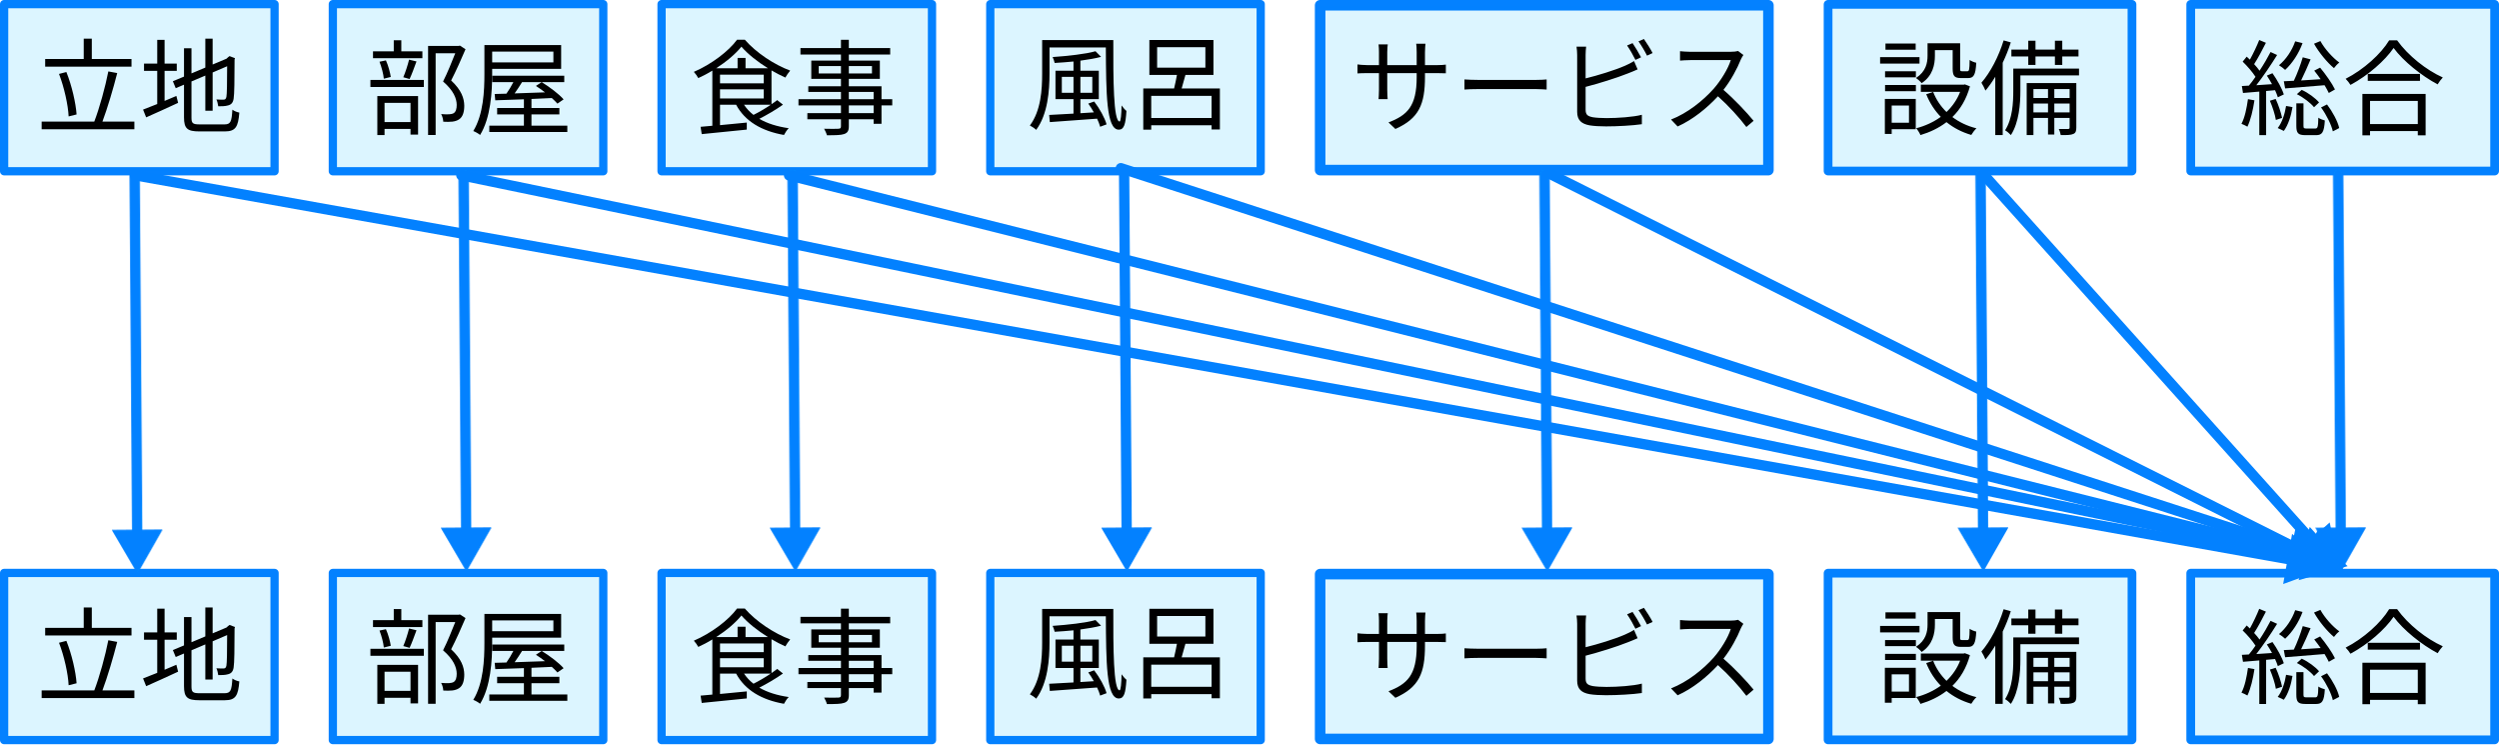
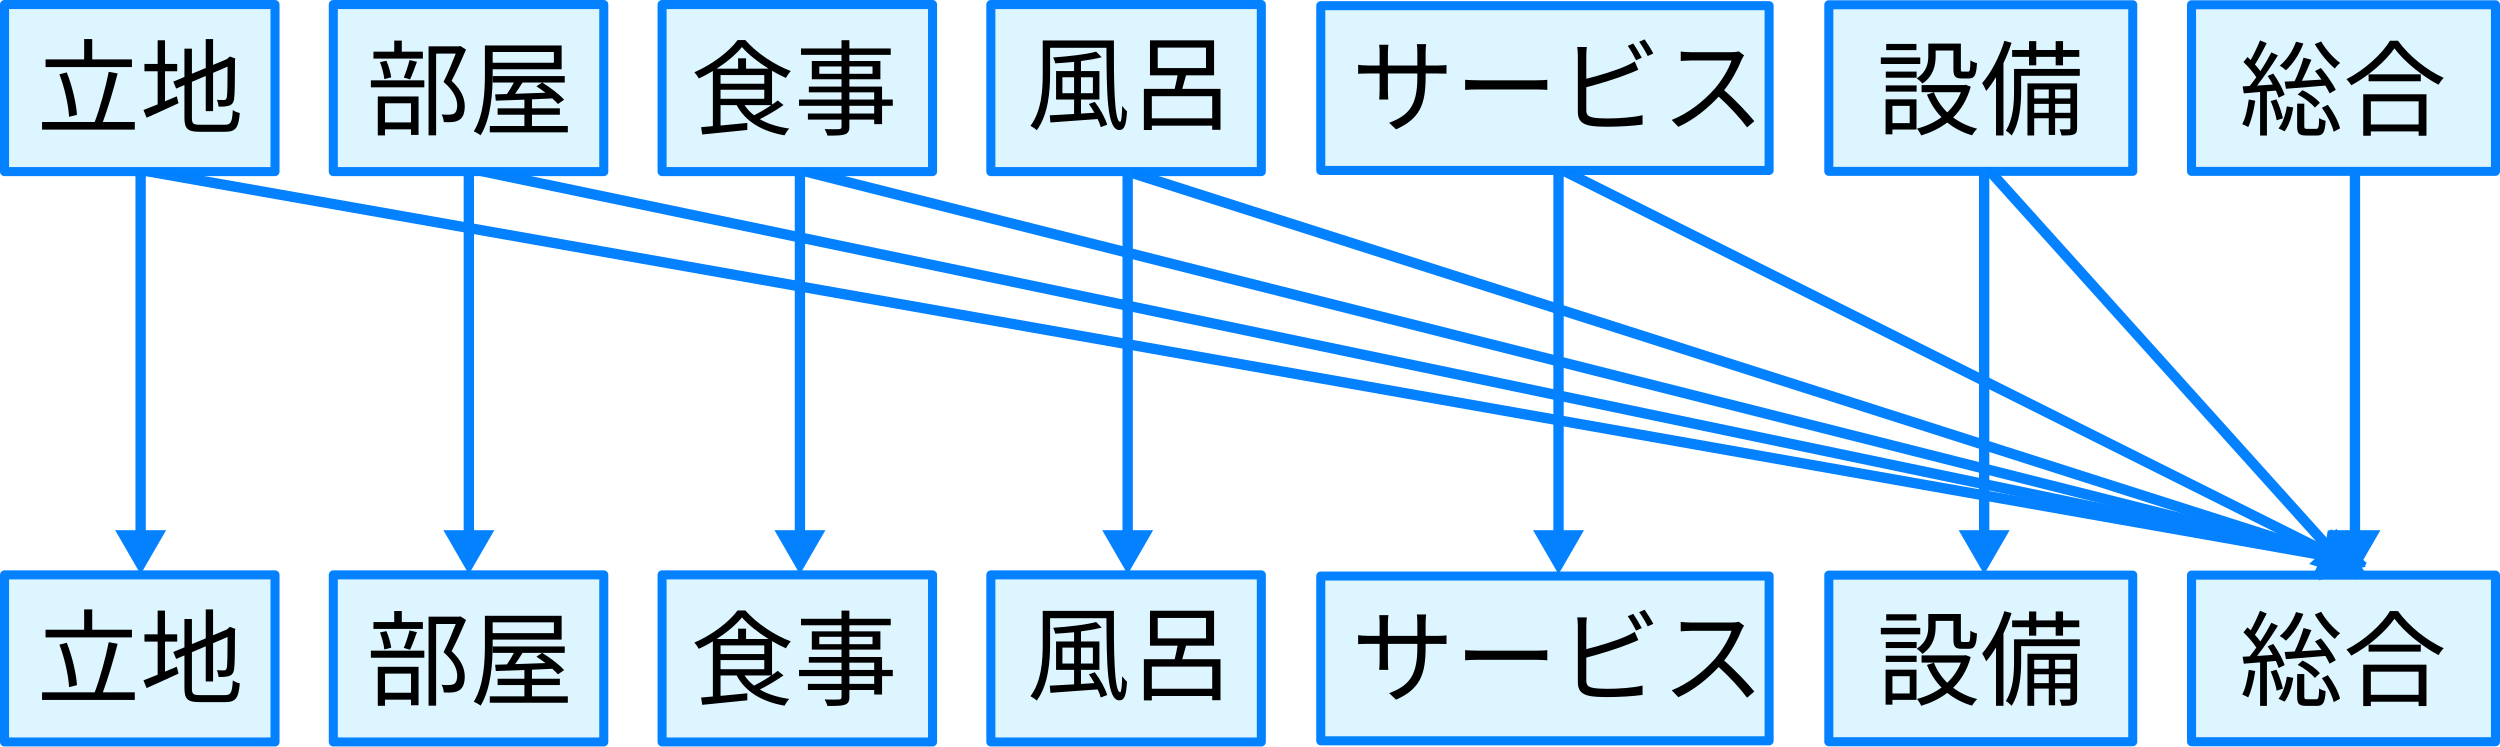
- <svg xmlns="http://www.w3.org/2000/svg" xmlns:xlink="http://www.w3.org/1999/xlink" width="272.884mm" height="81.233mm" viewBox="0 0 966.913 287.832" id="svg2" version="1.1">
+ <svg xmlns="http://www.w3.org/2000/svg" width="272.944mm" height="81.5mm" viewBox="0 0 967.125 288.78" id="svg2" version="1.1">
  <defs id="defs4">
    <marker style="overflow:visible" id="marker6364" refX="0" refY="0" orient="auto">
      <path transform="scale(0.4,0.4)" style="fill:#0381ff;fill-opacity:1;fill-rule:evenodd;stroke:#0381ff;stroke-width:1pt;stroke-opacity:1" d="m 5.77,0 -8.65,5 0,-10 8.65,5 z" id="path6366" />
-     </marker>
-     <pattern patternTransform="translate(-46.09832,1119.15)" id="pattern6011-3" xlink:href="#pattern5277-4" />
-     <pattern patternUnits="userSpaceOnUse" width="19.466" height="155.69" patternTransform="translate(-892.6459,767.491)" id="pattern5277-4">
-       <path id="path4641-1" d="M 8.762,2.028 9.773,144.46" style="fill:none;fill-rule:evenodd;stroke:#0381ff;stroke-width:4;stroke-linecap:round;stroke-linejoin:round;stroke-miterlimit:4;stroke-dasharray:none;stroke-opacity:1;marker-end:url(#TriangleOutM-3)" />
-     </pattern>
-     <marker orient="auto" refY="0" refX="0" id="TriangleOutM-3" style="overflow:visible">
-       <path id="path4792-6" d="m 5.77,0 -8.65,5 0,-10 8.65,5 z" style="fill:#0381ff;fill-opacity:1;fill-rule:evenodd;stroke:#0381ff;stroke-width:1pt;stroke-opacity:1" transform="scale(0.4,0.4)" />
-     </marker>
-     <pattern patternTransform="translate(-184.4892,1119.151)" id="pattern6011-0" xlink:href="#pattern5277-9" />
-     <pattern patternUnits="userSpaceOnUse" width="19.466" height="155.69" patternTransform="translate(-892.6459,767.491)" id="pattern5277-9">
-       <path id="path4641-5" d="M 8.762,2.028 9.773,144.46" style="fill:none;fill-rule:evenodd;stroke:#0381ff;stroke-width:4;stroke-linecap:round;stroke-linejoin:round;stroke-miterlimit:4;stroke-dasharray:none;stroke-opacity:1;marker-end:url(#TriangleOutM-4)" />
-     </pattern>
-     <marker orient="auto" refY="0" refX="0" id="TriangleOutM-4" style="overflow:visible">
-       <path id="path4792-61" d="m 5.77,0 -8.65,5 0,-10 8.65,5 z" style="fill:#0381ff;fill-opacity:1;fill-rule:evenodd;stroke:#0381ff;stroke-width:1pt;stroke-opacity:1" transform="scale(0.4,0.4)" />
-     </marker>
-     <pattern patternTransform="translate(-353.1847,1119.15)" id="pattern6011-8" xlink:href="#pattern5277-1" />
-     <pattern patternUnits="userSpaceOnUse" width="19.466" height="155.69" patternTransform="translate(-892.6459,767.491)" id="pattern5277-1">
-       <path id="path4641-2" d="M 8.762,2.028 9.773,144.46" style="fill:none;fill-rule:evenodd;stroke:#0381ff;stroke-width:4;stroke-linecap:round;stroke-linejoin:round;stroke-miterlimit:4;stroke-dasharray:none;stroke-opacity:1;marker-end:url(#TriangleOutM-9)" />
-     </pattern>
-     <marker orient="auto" refY="0" refX="0" id="TriangleOutM-9" style="overflow:visible">
-       <path id="path4792-19" d="m 5.77,0 -8.65,5 0,-10 8.65,5 z" style="fill:#0381ff;fill-opacity:1;fill-rule:evenodd;stroke:#0381ff;stroke-width:1pt;stroke-opacity:1" transform="scale(0.4,0.4)" />
-     </marker>
-     <pattern patternTransform="translate(-515.8193,1119.15)" id="pattern6011-9" xlink:href="#pattern5277-99" />
-     <pattern patternUnits="userSpaceOnUse" width="19.466" height="155.69" patternTransform="translate(-892.6459,767.491)" id="pattern5277-99">
-       <path id="path4641-52" d="M 8.762,2.028 9.773,144.46" style="fill:none;fill-rule:evenodd;stroke:#0381ff;stroke-width:4;stroke-linecap:round;stroke-linejoin:round;stroke-miterlimit:4;stroke-dasharray:none;stroke-opacity:1;marker-end:url(#TriangleOutM-7)" />
-     </pattern>
-     <marker orient="auto" refY="0" refX="0" id="TriangleOutM-7" style="overflow:visible">
-       <path id="path4792-0" d="m 5.77,0 -8.65,5 0,-10 8.65,5 z" style="fill:#0381ff;fill-opacity:1;fill-rule:evenodd;stroke:#0381ff;stroke-width:1pt;stroke-opacity:1" transform="scale(0.4,0.4)" />
-     </marker>
-     <pattern patternTransform="translate(-644.1086,1119.151)" id="pattern6011-08" xlink:href="#pattern5277-0" />
-     <pattern patternUnits="userSpaceOnUse" width="19.466" height="155.69" patternTransform="translate(-892.6459,767.491)" id="pattern5277-0">
-       <path id="path4641-3" d="M 8.762,2.028 9.773,144.46" style="fill:none;fill-rule:evenodd;stroke:#0381ff;stroke-width:4;stroke-linecap:round;stroke-linejoin:round;stroke-miterlimit:4;stroke-dasharray:none;stroke-opacity:1;marker-end:url(#TriangleOutM-5)" />
-     </pattern>
-     <marker orient="auto" refY="0" refX="0" id="TriangleOutM-5" style="overflow:visible">
-       <path id="path4792-8" d="m 5.77,0 -8.65,5 0,-10 8.65,5 z" style="fill:#0381ff;fill-opacity:1;fill-rule:evenodd;stroke:#0381ff;stroke-width:1pt;stroke-opacity:1" transform="scale(0.4,0.4)" />
-     </marker>
-     <pattern patternTransform="translate(-771.3878,1119.151)" id="pattern6011-6" xlink:href="#pattern5277-48" />
-     <pattern patternUnits="userSpaceOnUse" width="19.466" height="155.69" patternTransform="translate(-892.6459,767.491)" id="pattern5277-48">
-       <path id="path4641-9" d="M 8.762,2.028 9.773,144.46" style="fill:none;fill-rule:evenodd;stroke:#0381ff;stroke-width:4;stroke-linecap:round;stroke-linejoin:round;stroke-miterlimit:4;stroke-dasharray:none;stroke-opacity:1;marker-end:url(#TriangleOutM-77)" />
-     </pattern>
-     <marker orient="auto" refY="0" refX="0" id="TriangleOutM-77" style="overflow:visible">
-       <path id="path4792-63" d="m 5.77,0 -8.65,5 0,-10 8.65,5 z" style="fill:#0381ff;fill-opacity:1;fill-rule:evenodd;stroke:#0381ff;stroke-width:1pt;stroke-opacity:1" transform="scale(0.4,0.4)" />
    </marker>
    <marker style="overflow:visible" id="marker6364-7" refX="0" refY="0" orient="auto">
      <path transform="scale(0.4,0.4)" style="fill:#0381ff;fill-opacity:1;fill-rule:evenodd;stroke:#0381ff;stroke-width:1pt;stroke-opacity:1" d="m 5.77,0 -8.65,5 0,-10 8.65,5 z" id="path6366-2" />
    </marker>
    <marker style="overflow:visible" id="marker6364-2" refX="0" refY="0" orient="auto">
      <path transform="scale(0.4,0.4)" style="fill:#0381ff;fill-opacity:1;fill-rule:evenodd;stroke:#0381ff;stroke-width:1pt;stroke-opacity:1" d="m 5.77,0 -8.65,5 0,-10 8.65,5 z" id="path6366-6" />
    </marker>
    <marker style="overflow:visible" id="marker6364-3" refX="0" refY="0" orient="auto">
      <path transform="scale(0.4,0.4)" style="fill:#0381ff;fill-opacity:1;fill-rule:evenodd;stroke:#0381ff;stroke-width:1pt;stroke-opacity:1" d="m 5.77,0 -8.65,5 0,-10 8.65,5 z" id="path6366-8" />
    </marker>
    <marker style="overflow:visible" id="marker6364-6" refX="0" refY="0" orient="auto">
      <path transform="scale(0.4,0.4)" style="fill:#0381ff;fill-opacity:1;fill-rule:evenodd;stroke:#0381ff;stroke-width:1pt;stroke-opacity:1" d="m 5.77,0 -8.65,5 0,-10 8.65,5 z" id="path6366-67" />
    </marker>
    <marker style="overflow:visible" id="marker6364-4" refX="0" refY="0" orient="auto">
      <path transform="scale(0.4,0.4)" style="fill:#0381ff;fill-opacity:1;fill-rule:evenodd;stroke:#0381ff;stroke-width:1pt;stroke-opacity:1" d="m 5.77,0 -8.65,5 0,-10 8.65,5 z" id="path6366-1" />
    </marker>
-     <pattern patternTransform="translate(-898.6671,1119.979)" id="pattern6011-6-5" xlink:href="#pattern5277-48-7" />
-     <pattern patternUnits="userSpaceOnUse" width="19.466" height="155.69" patternTransform="translate(-892.6459,767.491)" id="pattern5277-48-7">
-       <path id="path4641-9-7" d="M 8.762,2.028 9.773,144.46" style="fill:none;fill-rule:evenodd;stroke:#0381ff;stroke-width:4;stroke-linecap:round;stroke-linejoin:round;stroke-miterlimit:4;stroke-dasharray:none;stroke-opacity:1;marker-end:url(#TriangleOutM-77-7)" />
-     </pattern>
-     <marker orient="auto" refY="0" refX="0" id="TriangleOutM-77-7" style="overflow:visible">
-       <path id="path4792-63-4" d="m 5.77,0 -8.65,5 0,-10 8.65,5 z" style="fill:#0381ff;fill-opacity:1;fill-rule:evenodd;stroke:#0381ff;stroke-width:1pt;stroke-opacity:1" transform="scale(0.4,0.4)" />
+     <marker style="overflow:visible" id="marker6364-3-8" refX="0" refY="0" orient="auto">
+       <path transform="scale(0.4,0.4)" style="fill:#0381ff;fill-opacity:1;fill-rule:evenodd;stroke:#0381ff;stroke-width:1pt;stroke-opacity:1" d="m 5.77,0 -8.65,5 0,-10 8.65,5 z" id="path6366-8-0" />
+     </marker>
+     <marker style="overflow:visible" id="marker6364-3-8-2" refX="0" refY="0" orient="auto">
+       <path transform="scale(0.4,0.4)" style="fill:#0381ff;fill-opacity:1;fill-rule:evenodd;stroke:#0381ff;stroke-width:1pt;stroke-opacity:1" d="m 5.77,0 -8.65,5 0,-10 8.65,5 z" id="path6366-8-0-2" />
+     </marker>
+     <marker style="overflow:visible" id="marker6364-3-8-33" refX="0" refY="0" orient="auto">
+       <path transform="scale(0.4,0.4)" style="fill:#0381ff;fill-opacity:1;fill-rule:evenodd;stroke:#0381ff;stroke-width:1pt;stroke-opacity:1" d="m 5.77,0 -8.65,5 0,-10 8.65,5 z" id="path6366-8-0-5" />
+     </marker>
+     <marker style="overflow:visible" id="marker6364-3-8-60" refX="0" refY="0" orient="auto">
+       <path transform="scale(0.4,0.4)" style="fill:#0381ff;fill-opacity:1;fill-rule:evenodd;stroke:#0381ff;stroke-width:1pt;stroke-opacity:1" d="m 5.77,0 -8.65,5 0,-10 8.65,5 z" id="path6366-8-0-3" />
+     </marker>
+     <marker style="overflow:visible" id="marker6364-3-8-5" refX="0" refY="0" orient="auto">
+       <path transform="scale(0.4,0.4)" style="fill:#0381ff;fill-opacity:1;fill-rule:evenodd;stroke:#0381ff;stroke-width:1pt;stroke-opacity:1" d="m 5.77,0 -8.65,5 0,-10 8.65,5 z" id="path6366-8-0-35" />
+     </marker>
+     <marker style="overflow:visible" id="marker6364-3-8-64" refX="0" refY="0" orient="auto">
+       <path transform="scale(0.4,0.4)" style="fill:#0381ff;fill-opacity:1;fill-rule:evenodd;stroke:#0381ff;stroke-width:1pt;stroke-opacity:1" d="m 5.77,0 -8.65,5 0,-10 8.65,5 z" id="path6366-8-0-58" />
+     </marker>
+     <marker style="overflow:visible" id="marker6364-3-8-0" refX="0" refY="0" orient="auto">
+       <path transform="scale(0.4,0.4)" style="fill:#0381ff;fill-opacity:1;fill-rule:evenodd;stroke:#0381ff;stroke-width:1pt;stroke-opacity:1" d="m 5.77,0 -8.65,5 0,-10 8.65,5 z" id="path6366-8-0-7" />
    </marker>
  </defs>
-   <g id="layer1" transform="translate(940,-702.3622)">
-     <g id="g4493" transform="translate(-963.5587,8.513735)">
-       <g transform="translate(0,67.83182)" id="g4357">
-         <rect style="opacity:1;fill:#dbf4ff;fill-opacity:0.984;stroke:#007fff;stroke-width:3.194;stroke-linejoin:round;stroke-miterlimit:4;stroke-dasharray:none;stroke-dashoffset:0;stroke-opacity:0.984" id="rect3450" width="104.637" height="64.637" x="25.156" y="627.614" />
-         <text xml:space="preserve" style="font-style:normal;font-weight:normal;font-size:40px;line-height:125%;font-family:sans-serif;letter-spacing:0px;word-spacing:0px;fill:#000000;fill-opacity:1;stroke:none;stroke-width:1px;stroke-linecap:butt;stroke-linejoin:miter;stroke-opacity:1" x="37.598" y="674.564" id="text3338">
-           <tspan id="tspan3340" x="37.598" y="674.564">立地</tspan>
-         </text>
-       </g>
-       <g transform="translate(-10.44164,67.83182)" id="g4372">
-         <rect style="opacity:1;fill:#dbf4ff;fill-opacity:0.984;stroke:#007fff;stroke-width:3.194;stroke-linejoin:round;stroke-miterlimit:4;stroke-dasharray:none;stroke-dashoffset:0;stroke-opacity:0.984" id="rect3450-4-5-0" width="104.637" height="64.637" x="417.156" y="627.614" />
-         <text xml:space="preserve" style="font-style:normal;font-weight:normal;font-size:40px;line-height:125%;font-family:sans-serif;letter-spacing:0px;word-spacing:0px;fill:#000000;fill-opacity:1;stroke:none;stroke-width:1px;stroke-linecap:butt;stroke-linejoin:miter;stroke-opacity:1" x="431.074" y="672.963" id="text3338-7">
-           <tspan id="tspan3340-8" x="431.074" y="672.963">風呂</tspan>
-         </text>
-       </g>
-       <g transform="translate(2.90696,67.83185)" id="g4377">
-         <rect style="opacity:1;fill:#dbf4ff;fill-opacity:0.984;stroke:#007fff;stroke-width:4.084;stroke-linejoin:round;stroke-miterlimit:4;stroke-dasharray:none;stroke-dashoffset:0;stroke-opacity:0.984" id="rect3450-4-5-0-2" width="173.448" height="63.747" x="531.438" y="628.059" />
-         <text xml:space="preserve" style="font-style:normal;font-weight:normal;font-size:40px;line-height:125%;font-family:sans-serif;letter-spacing:0px;word-spacing:0px;fill:#000000;fill-opacity:1;stroke:none;stroke-width:1px;stroke-linecap:butt;stroke-linejoin:miter;stroke-opacity:1" x="543.203" y="674.057" id="text3338-7-2">
-           <tspan id="tspan3340-8-0" x="543.203" y="674.057">サービス</tspan>
-         </text>
-       </g>
-       <g transform="translate(-2.813892,67.83182)" id="g4392">
-         <rect style="opacity:1;fill:#dbf4ff;fill-opacity:0.984;stroke:#007fff;stroke-width:3.194;stroke-linejoin:round;stroke-miterlimit:4;stroke-dasharray:none;stroke-dashoffset:0;stroke-opacity:0.984" id="rect3450-4" width="104.637" height="64.637" x="155.156" y="627.614" />
-         <text xml:space="preserve" style="font-style:normal;font-weight:normal;font-size:40px;line-height:125%;font-family:sans-serif;letter-spacing:0px;word-spacing:0px;fill:#000000;fill-opacity:1;stroke:none;stroke-width:1px;stroke-linecap:butt;stroke-linejoin:miter;stroke-opacity:1" x="168.008" y="675.014" id="text3338-7-2-7">
-           <tspan id="tspan3340-8-0-5" x="168.008" y="675.014">部屋</tspan>
-         </text>
-       </g>
-       <g transform="translate(3.7074089e-5,67.83184)" id="g4387">
-         <rect style="opacity:1;fill:#dbf4ff;fill-opacity:0.984;stroke:#007fff;stroke-width:3.381;stroke-linejoin:round;stroke-miterlimit:4;stroke-dasharray:none;stroke-dashoffset:0;stroke-opacity:0.984" id="rect3450-4-5-0-2-6-1" width="117.582" height="64.45" x="871.199" y="627.707" />
-         <text xml:space="preserve" style="font-style:normal;font-weight:normal;font-size:40px;line-height:125%;font-family:sans-serif;letter-spacing:0px;word-spacing:0px;fill:#000000;fill-opacity:1;stroke:none;stroke-width:1px;stroke-linecap:butt;stroke-linejoin:miter;stroke-opacity:1" x="889.773" y="675.131" id="text3338-7-2-7-2">
-           <tspan id="tspan3340-8-0-5-3" x="889.773" y="675.131">総合</tspan>
-         </text>
-       </g>
-       <g transform="translate(2.372235,67.83182)" id="g4367">
-         <rect style="opacity:1;fill:#dbf4ff;fill-opacity:0.984;stroke:#007fff;stroke-width:3.194;stroke-linejoin:round;stroke-miterlimit:4;stroke-dasharray:none;stroke-dashoffset:0;stroke-opacity:0.984" id="rect3450-4-5" width="104.637" height="64.637" x="277.156" y="627.614" />
-         <text xml:space="preserve" style="font-style:normal;font-weight:normal;font-size:40px;line-height:125%;font-family:sans-serif;letter-spacing:0px;word-spacing:0px;fill:#000000;fill-opacity:1;stroke:none;stroke-width:1px;stroke-linecap:butt;stroke-linejoin:miter;stroke-opacity:1" x="288.209" y="675.014" id="text3338-7-2-7-2-3">
-           <tspan id="tspan3340-8-0-5-3-2" x="288.209" y="675.014">食事</tspan>
-         </text>
-       </g>
-       <g transform="translate(-4.455163,67.83184)" id="g4382">
-         <rect style="opacity:1;fill:#dbf4ff;fill-opacity:0.984;stroke:#007fff;stroke-width:3.381;stroke-linejoin:round;stroke-miterlimit:4;stroke-dasharray:none;stroke-dashoffset:0;stroke-opacity:0.984" id="rect3450-4-5-0-2-6" width="117.582" height="64.45" x="735.336" y="627.707" />
-         <text xml:space="preserve" style="font-style:normal;font-weight:normal;font-size:40px;line-height:125%;font-family:sans-serif;letter-spacing:0px;word-spacing:0px;fill:#000000;fill-opacity:1;stroke:none;stroke-width:1px;stroke-linecap:butt;stroke-linejoin:miter;stroke-opacity:1" x="753.945" y="675.053" id="text3338-4">
-           <tspan id="tspan3340-5" x="753.945" y="675.053">設備</tspan>
-         </text>
-       </g>
-     </g>
-     <g transform="translate(-963.5587,228.5137)" id="g4493-4">
-       <g transform="translate(0,67.83182)" id="g4357-7">
-         <rect style="opacity:1;fill:#dbf4ff;fill-opacity:0.984;stroke:#007fff;stroke-width:3.194;stroke-linejoin:round;stroke-miterlimit:4;stroke-dasharray:none;stroke-dashoffset:0;stroke-opacity:0.984" id="rect3450-1" width="104.637" height="64.637" x="25.156" y="627.614" />
-         <text xml:space="preserve" style="font-style:normal;font-weight:normal;font-size:40px;line-height:125%;font-family:sans-serif;letter-spacing:0px;word-spacing:0px;fill:#000000;fill-opacity:1;stroke:none;stroke-width:1px;stroke-linecap:butt;stroke-linejoin:miter;stroke-opacity:1" x="37.598" y="674.564" id="text3338-6">
+   <g id="layer1" transform="translate(2874.403,-701.5669)">
+     <path style="fill:none;fill-rule:evenodd;stroke:#0381ff;stroke-width:4;stroke-linecap:butt;stroke-linejoin:round;stroke-miterlimit:4;stroke-dasharray:none;stroke-opacity:1;marker-end:url(#marker6364-3-8)" d="m -2820,767.362 0,145" id="path6356-5-5" />
+     <g transform="translate(-2897.809,228.5137)" id="g4493-4" style="stroke-width:3.5;stroke-miterlimit:4;stroke-dasharray:none">
+       <g transform="translate(0,67.83182)" id="g4357-7" style="stroke-width:3.5;stroke-miterlimit:4;stroke-dasharray:none">
+         <rect style="opacity:1;fill:#dbf4ff;fill-opacity:0.984;stroke:#007fff;stroke-width:3.5;stroke-linejoin:round;stroke-miterlimit:4;stroke-dasharray:none;stroke-dashoffset:0;stroke-opacity:0.984" id="rect3450-1" width="104.637" height="64.637" x="25.156" y="627.614" />
+         <text xml:space="preserve" style="font-style:normal;font-weight:normal;font-size:40px;line-height:125%;font-family:sans-serif;letter-spacing:0px;word-spacing:0px;fill:#000000;fill-opacity:1;stroke:none;stroke-width:3.5;stroke-linecap:butt;stroke-linejoin:miter;stroke-miterlimit:4;stroke-dasharray:none;stroke-opacity:1" x="37.598" y="674.564" id="text3338-6">
          <tspan id="tspan3340-9" x="37.598" y="674.564">立地</tspan>
        </text>
      </g>
-       <g transform="translate(-10.44164,67.83182)" id="g4372-4">
-         <rect style="opacity:1;fill:#dbf4ff;fill-opacity:0.984;stroke:#007fff;stroke-width:3.194;stroke-linejoin:round;stroke-miterlimit:4;stroke-dasharray:none;stroke-dashoffset:0;stroke-opacity:0.984" id="rect3450-4-5-0-7" width="104.637" height="64.637" x="417.156" y="627.614" />
-         <text xml:space="preserve" style="font-style:normal;font-weight:normal;font-size:40px;line-height:125%;font-family:sans-serif;letter-spacing:0px;word-spacing:0px;fill:#000000;fill-opacity:1;stroke:none;stroke-width:1px;stroke-linecap:butt;stroke-linejoin:miter;stroke-opacity:1" x="431.074" y="672.963" id="text3338-7-21">
+       <g transform="translate(-10.44164,67.83182)" id="g4372-4" style="stroke-width:3.5;stroke-miterlimit:4;stroke-dasharray:none">
+         <rect style="opacity:1;fill:#dbf4ff;fill-opacity:0.984;stroke:#007fff;stroke-width:3.5;stroke-linejoin:round;stroke-miterlimit:4;stroke-dasharray:none;stroke-dashoffset:0;stroke-opacity:0.984" id="rect3450-4-5-0-7" width="104.637" height="64.637" x="417.156" y="627.614" />
+         <text xml:space="preserve" style="font-style:normal;font-weight:normal;font-size:40px;line-height:125%;font-family:sans-serif;letter-spacing:0px;word-spacing:0px;fill:#000000;fill-opacity:1;stroke:none;stroke-width:3.5;stroke-linecap:butt;stroke-linejoin:miter;stroke-miterlimit:4;stroke-dasharray:none;stroke-opacity:1" x="431.074" y="672.963" id="text3338-7-21">
          <tspan id="tspan3340-8-3" x="431.074" y="672.963">風呂</tspan>
        </text>
      </g>
-       <g transform="translate(2.90696,67.83185)" id="g4377-1">
-         <rect style="opacity:1;fill:#dbf4ff;fill-opacity:0.984;stroke:#007fff;stroke-width:4.084;stroke-linejoin:round;stroke-miterlimit:4;stroke-dasharray:none;stroke-dashoffset:0;stroke-opacity:0.984" id="rect3450-4-5-0-2-9" width="173.448" height="63.747" x="531.438" y="628.059" />
-         <text xml:space="preserve" style="font-style:normal;font-weight:normal;font-size:40px;line-height:125%;font-family:sans-serif;letter-spacing:0px;word-spacing:0px;fill:#000000;fill-opacity:1;stroke:none;stroke-width:1px;stroke-linecap:butt;stroke-linejoin:miter;stroke-opacity:1" x="543.203" y="674.057" id="text3338-7-2-6">
+       <g transform="translate(2.90696,67.83185)" id="g4377-1" style="stroke-width:3.5;stroke-miterlimit:4;stroke-dasharray:none">
+         <rect style="opacity:1;fill:#dbf4ff;fill-opacity:0.984;stroke:#007fff;stroke-width:3.5;stroke-linejoin:round;stroke-miterlimit:4;stroke-dasharray:none;stroke-dashoffset:0;stroke-opacity:0.984" id="rect3450-4-5-0-2-9" width="173.448" height="63.747" x="531.438" y="628.059" />
+         <text xml:space="preserve" style="font-style:normal;font-weight:normal;font-size:40px;line-height:125%;font-family:sans-serif;letter-spacing:0px;word-spacing:0px;fill:#000000;fill-opacity:1;stroke:none;stroke-width:3.5;stroke-linecap:butt;stroke-linejoin:miter;stroke-miterlimit:4;stroke-dasharray:none;stroke-opacity:1" x="543.203" y="674.057" id="text3338-7-2-6">
          <tspan id="tspan3340-8-0-50" x="543.203" y="674.057">サービス</tspan>
        </text>
      </g>
-       <g transform="translate(-2.813892,67.83182)" id="g4392-2">
-         <rect style="opacity:1;fill:#dbf4ff;fill-opacity:0.984;stroke:#007fff;stroke-width:3.194;stroke-linejoin:round;stroke-miterlimit:4;stroke-dasharray:none;stroke-dashoffset:0;stroke-opacity:0.984" id="rect3450-4-2" width="104.637" height="64.637" x="155.156" y="627.614" />
-         <text xml:space="preserve" style="font-style:normal;font-weight:normal;font-size:40px;line-height:125%;font-family:sans-serif;letter-spacing:0px;word-spacing:0px;fill:#000000;fill-opacity:1;stroke:none;stroke-width:1px;stroke-linecap:butt;stroke-linejoin:miter;stroke-opacity:1" x="168.008" y="675.014" id="text3338-7-2-7-9">
+       <g transform="translate(-2.813892,67.83182)" id="g4392-2" style="stroke-width:3.5;stroke-miterlimit:4;stroke-dasharray:none">
+         <rect style="opacity:1;fill:#dbf4ff;fill-opacity:0.984;stroke:#007fff;stroke-width:3.5;stroke-linejoin:round;stroke-miterlimit:4;stroke-dasharray:none;stroke-dashoffset:0;stroke-opacity:0.984" id="rect3450-4-2" width="104.637" height="64.637" x="155.156" y="627.614" />
+         <text xml:space="preserve" style="font-style:normal;font-weight:normal;font-size:40px;line-height:125%;font-family:sans-serif;letter-spacing:0px;word-spacing:0px;fill:#000000;fill-opacity:1;stroke:none;stroke-width:3.5;stroke-linecap:butt;stroke-linejoin:miter;stroke-miterlimit:4;stroke-dasharray:none;stroke-opacity:1" x="168.008" y="675.014" id="text3338-7-2-7-9">
          <tspan id="tspan3340-8-0-5-4" x="168.008" y="675.014">部屋</tspan>
        </text>
      </g>
-       <g transform="translate(3.7074089e-5,67.83184)" id="g4387-9">
-         <rect style="opacity:1;fill:#dbf4ff;fill-opacity:0.984;stroke:#007fff;stroke-width:3.381;stroke-linejoin:round;stroke-miterlimit:4;stroke-dasharray:none;stroke-dashoffset:0;stroke-opacity:0.984" id="rect3450-4-5-0-2-6-1-8" width="117.582" height="64.45" x="871.199" y="627.707" />
-         <text xml:space="preserve" style="font-style:normal;font-weight:normal;font-size:40px;line-height:125%;font-family:sans-serif;letter-spacing:0px;word-spacing:0px;fill:#000000;fill-opacity:1;stroke:none;stroke-width:1px;stroke-linecap:butt;stroke-linejoin:miter;stroke-opacity:1" x="889.773" y="675.131" id="text3338-7-2-7-2-1">
+       <g transform="translate(3.7074089e-5,67.83184)" id="g4387-9" style="stroke-width:3.5;stroke-miterlimit:4;stroke-dasharray:none">
+         <rect style="opacity:1;fill:#dbf4ff;fill-opacity:0.984;stroke:#007fff;stroke-width:3.5;stroke-linejoin:round;stroke-miterlimit:4;stroke-dasharray:none;stroke-dashoffset:0;stroke-opacity:0.984" id="rect3450-4-5-0-2-6-1-8" width="117.582" height="64.45" x="871.199" y="627.707" />
+         <text xml:space="preserve" style="font-style:normal;font-weight:normal;font-size:40px;line-height:125%;font-family:sans-serif;letter-spacing:0px;word-spacing:0px;fill:#000000;fill-opacity:1;stroke:none;stroke-width:3.5;stroke-linecap:butt;stroke-linejoin:miter;stroke-miterlimit:4;stroke-dasharray:none;stroke-opacity:1" x="889.773" y="675.131" id="text3338-7-2-7-2-1">
          <tspan id="tspan3340-8-0-5-3-22" x="889.773" y="675.131">総合</tspan>
        </text>
      </g>
-       <g transform="translate(2.372235,67.83182)" id="g4367-8">
-         <rect style="opacity:1;fill:#dbf4ff;fill-opacity:0.984;stroke:#007fff;stroke-width:3.194;stroke-linejoin:round;stroke-miterlimit:4;stroke-dasharray:none;stroke-dashoffset:0;stroke-opacity:0.984" id="rect3450-4-5-6" width="104.637" height="64.637" x="277.156" y="627.614" />
-         <text xml:space="preserve" style="font-style:normal;font-weight:normal;font-size:40px;line-height:125%;font-family:sans-serif;letter-spacing:0px;word-spacing:0px;fill:#000000;fill-opacity:1;stroke:none;stroke-width:1px;stroke-linecap:butt;stroke-linejoin:miter;stroke-opacity:1" x="288.209" y="675.014" id="text3338-7-2-7-2-3-0">
+       <g transform="translate(2.372235,67.83182)" id="g4367-8" style="stroke-width:3.5;stroke-miterlimit:4;stroke-dasharray:none">
+         <rect style="opacity:1;fill:#dbf4ff;fill-opacity:0.984;stroke:#007fff;stroke-width:3.5;stroke-linejoin:round;stroke-miterlimit:4;stroke-dasharray:none;stroke-dashoffset:0;stroke-opacity:0.984" id="rect3450-4-5-6" width="104.637" height="64.637" x="277.156" y="627.614" />
+         <text xml:space="preserve" style="font-style:normal;font-weight:normal;font-size:40px;line-height:125%;font-family:sans-serif;letter-spacing:0px;word-spacing:0px;fill:#000000;fill-opacity:1;stroke:none;stroke-width:3.5;stroke-linecap:butt;stroke-linejoin:miter;stroke-miterlimit:4;stroke-dasharray:none;stroke-opacity:1" x="288.209" y="675.014" id="text3338-7-2-7-2-3-0">
          <tspan id="tspan3340-8-0-5-3-2-2" x="288.209" y="675.014">食事</tspan>
        </text>
      </g>
-       <g transform="translate(-4.455163,67.83184)" id="g4382-0">
-         <rect style="opacity:1;fill:#dbf4ff;fill-opacity:0.984;stroke:#007fff;stroke-width:3.381;stroke-linejoin:round;stroke-miterlimit:4;stroke-dasharray:none;stroke-dashoffset:0;stroke-opacity:0.984" id="rect3450-4-5-0-2-6-8" width="117.582" height="64.45" x="735.336" y="627.707" />
-         <text xml:space="preserve" style="font-style:normal;font-weight:normal;font-size:40px;line-height:125%;font-family:sans-serif;letter-spacing:0px;word-spacing:0px;fill:#000000;fill-opacity:1;stroke:none;stroke-width:1px;stroke-linecap:butt;stroke-linejoin:miter;stroke-opacity:1" x="753.945" y="675.053" id="text3338-4-0">
+       <g transform="translate(-4.455163,67.83184)" id="g4382-0" style="stroke-width:3.5;stroke-miterlimit:4;stroke-dasharray:none">
+         <rect style="opacity:1;fill:#dbf4ff;fill-opacity:0.984;stroke:#007fff;stroke-width:3.5;stroke-linejoin:round;stroke-miterlimit:4;stroke-dasharray:none;stroke-dashoffset:0;stroke-opacity:0.984" id="rect3450-4-5-0-2-6-8" width="117.582" height="64.45" x="735.336" y="627.707" />
+         <text xml:space="preserve" style="font-style:normal;font-weight:normal;font-size:40px;line-height:125%;font-family:sans-serif;letter-spacing:0px;word-spacing:0px;fill:#000000;fill-opacity:1;stroke:none;stroke-width:3.5;stroke-linecap:butt;stroke-linejoin:miter;stroke-miterlimit:4;stroke-dasharray:none;stroke-opacity:1" x="753.945" y="675.053" id="text3338-4-0">
          <tspan id="tspan3340-5-8" x="753.945" y="675.053">設備</tspan>
        </text>
      </g>
    </g>
-     <g id="g6347" transform="translate(2.020305,-351.5331)">
-       <rect id="rect5280-7" y="1119.15" x="-46.098" height="155.69" width="19.466" style="fill:url(#pattern6011-3);stroke:none" />
-       <rect id="rect5280-0" y="1119.15" x="-184.489" height="155.69" width="19.466" style="fill:url(#pattern6011-0);stroke:none" />
-       <rect id="rect5280-9" y="1119.15" x="-353.185" height="155.69" width="19.466" style="fill:url(#pattern6011-8);stroke:none" />
-       <rect id="rect5280-75" y="1119.15" x="-515.819" height="155.69" width="19.466" style="fill:url(#pattern6011-9);stroke:none" />
-       <rect id="rect5280-5" y="1119.15" x="-644.109" height="155.69" width="19.466" style="fill:url(#pattern6011-08);stroke:none" />
-       <rect id="rect5280-99" y="1119.15" x="-771.388" height="155.69" width="19.466" style="fill:url(#pattern6011-6);stroke:none" />
-       <rect id="rect5280-99-7" y="1119.979" x="-898.667" height="155.69" width="19.466" style="fill:url(#pattern6011-6-5);stroke:none" />
+     <path style="fill:none;fill-rule:evenodd;stroke:#0381ff;stroke-width:4;stroke-linecap:round;stroke-linejoin:round;stroke-miterlimit:4;stroke-dasharray:none;stroke-opacity:1;marker-end:url(#marker6364)" d="m -2105,767.362 135,150" id="path6356" />
+     <path style="fill:none;fill-rule:evenodd;stroke:#0381ff;stroke-width:4;stroke-linecap:round;stroke-linejoin:round;stroke-miterlimit:4;stroke-dasharray:none;stroke-opacity:1;marker-end:url(#marker6364-7)" d="m -2565,767.362 595,150" id="path6356-2" />
+     <path style="fill:none;fill-rule:evenodd;stroke:#0381ff;stroke-width:4;stroke-linecap:round;stroke-linejoin:round;stroke-miterlimit:4;stroke-dasharray:none;stroke-opacity:1;marker-end:url(#marker6364-2)" d="m -2690,767.362 720,150" id="path6356-3" />
+     <path style="fill:none;fill-rule:evenodd;stroke:#0381ff;stroke-width:4;stroke-linecap:round;stroke-linejoin:round;stroke-miterlimit:4;stroke-dasharray:none;stroke-opacity:1;marker-end:url(#marker6364-3)" d="m -2820,767.362 850,150" id="path6356-5" />
+     <path style="fill:none;fill-rule:evenodd;stroke:#0381ff;stroke-width:4;stroke-linecap:round;stroke-linejoin:round;stroke-miterlimit:4;stroke-dasharray:none;stroke-opacity:1;marker-end:url(#marker6364-6)" d="m -2270,767.362 300,150" id="path6356-7" />
+     <path style="fill:none;fill-rule:evenodd;stroke:#0381ff;stroke-width:4;stroke-linecap:round;stroke-linejoin:round;stroke-miterlimit:4;stroke-dasharray:none;stroke-opacity:1;marker-end:url(#marker6364-4)" d="m -2440,767.362 470,150" id="path6356-25" />
+     <g transform="translate(-2897.809,7.871197)" id="g4493-4-6" style="stroke-width:3.5;stroke-miterlimit:4;stroke-dasharray:none">
+       <g transform="translate(0,67.83182)" id="g4357-7-4" style="stroke-width:3.5;stroke-miterlimit:4;stroke-dasharray:none">
+         <rect style="opacity:1;fill:#dbf4ff;fill-opacity:0.984;stroke:#007fff;stroke-width:3.5;stroke-linejoin:round;stroke-miterlimit:4;stroke-dasharray:none;stroke-dashoffset:0;stroke-opacity:0.984" id="rect3450-1-6" width="104.637" height="64.637" x="25.156" y="627.614" />
+         <text xml:space="preserve" style="font-style:normal;font-weight:normal;font-size:40px;line-height:125%;font-family:sans-serif;letter-spacing:0px;word-spacing:0px;fill:#000000;fill-opacity:1;stroke:none;stroke-width:3.5;stroke-linecap:butt;stroke-linejoin:miter;stroke-miterlimit:4;stroke-dasharray:none;stroke-opacity:1" x="37.598" y="674.564" id="text3338-6-0">
+           <tspan id="tspan3340-9-0" x="37.598" y="674.564">立地</tspan>
+         </text>
+       </g>
+       <g transform="translate(-10.44164,67.83182)" id="g4372-4-4" style="stroke-width:3.5;stroke-miterlimit:4;stroke-dasharray:none">
+         <rect style="opacity:1;fill:#dbf4ff;fill-opacity:0.984;stroke:#007fff;stroke-width:3.5;stroke-linejoin:round;stroke-miterlimit:4;stroke-dasharray:none;stroke-dashoffset:0;stroke-opacity:0.984" id="rect3450-4-5-0-7-3" width="104.637" height="64.637" x="417.156" y="627.614" />
+         <text xml:space="preserve" style="font-style:normal;font-weight:normal;font-size:40px;line-height:125%;font-family:sans-serif;letter-spacing:0px;word-spacing:0px;fill:#000000;fill-opacity:1;stroke:none;stroke-width:3.5;stroke-linecap:butt;stroke-linejoin:miter;stroke-miterlimit:4;stroke-dasharray:none;stroke-opacity:1" x="431.074" y="672.963" id="text3338-7-21-2">
+           <tspan id="tspan3340-8-3-4" x="431.074" y="672.963">風呂</tspan>
+         </text>
+       </g>
+       <g transform="translate(2.90696,67.83185)" id="g4377-1-1" style="stroke-width:3.5;stroke-miterlimit:4;stroke-dasharray:none">
+         <rect style="opacity:1;fill:#dbf4ff;fill-opacity:0.984;stroke:#007fff;stroke-width:3.5;stroke-linejoin:round;stroke-miterlimit:4;stroke-dasharray:none;stroke-dashoffset:0;stroke-opacity:0.984" id="rect3450-4-5-0-2-9-5" width="173.448" height="63.747" x="531.438" y="628.059" />
+         <text xml:space="preserve" style="font-style:normal;font-weight:normal;font-size:40px;line-height:125%;font-family:sans-serif;letter-spacing:0px;word-spacing:0px;fill:#000000;fill-opacity:1;stroke:none;stroke-width:3.5;stroke-linecap:butt;stroke-linejoin:miter;stroke-miterlimit:4;stroke-dasharray:none;stroke-opacity:1" x="543.203" y="674.057" id="text3338-7-2-6-7">
+           <tspan id="tspan3340-8-0-50-3" x="543.203" y="674.057">サービス</tspan>
+         </text>
+       </g>
+       <g transform="translate(-2.813892,67.83182)" id="g4392-2-8" style="stroke-width:3.5;stroke-miterlimit:4;stroke-dasharray:none">
+         <rect style="opacity:1;fill:#dbf4ff;fill-opacity:0.984;stroke:#007fff;stroke-width:3.5;stroke-linejoin:round;stroke-miterlimit:4;stroke-dasharray:none;stroke-dashoffset:0;stroke-opacity:0.984" id="rect3450-4-2-9" width="104.637" height="64.637" x="155.156" y="627.614" />
+         <text xml:space="preserve" style="font-style:normal;font-weight:normal;font-size:40px;line-height:125%;font-family:sans-serif;letter-spacing:0px;word-spacing:0px;fill:#000000;fill-opacity:1;stroke:none;stroke-width:3.5;stroke-linecap:butt;stroke-linejoin:miter;stroke-miterlimit:4;stroke-dasharray:none;stroke-opacity:1" x="168.008" y="675.014" id="text3338-7-2-7-9-9">
+           <tspan id="tspan3340-8-0-5-4-0" x="168.008" y="675.014">部屋</tspan>
+         </text>
+       </g>
+       <g transform="translate(3.7074089e-5,67.83184)" id="g4387-9-5" style="stroke-width:3.5;stroke-miterlimit:4;stroke-dasharray:none">
+         <rect style="opacity:1;fill:#dbf4ff;fill-opacity:0.984;stroke:#007fff;stroke-width:3.5;stroke-linejoin:round;stroke-miterlimit:4;stroke-dasharray:none;stroke-dashoffset:0;stroke-opacity:0.984" id="rect3450-4-5-0-2-6-1-8-8" width="117.582" height="64.45" x="871.199" y="627.707" />
+         <text xml:space="preserve" style="font-style:normal;font-weight:normal;font-size:40px;line-height:125%;font-family:sans-serif;letter-spacing:0px;word-spacing:0px;fill:#000000;fill-opacity:1;stroke:none;stroke-width:3.5;stroke-linecap:butt;stroke-linejoin:miter;stroke-miterlimit:4;stroke-dasharray:none;stroke-opacity:1" x="889.773" y="675.131" id="text3338-7-2-7-2-1-1">
+           <tspan id="tspan3340-8-0-5-3-22-9" x="889.773" y="675.131">総合</tspan>
+         </text>
+       </g>
+       <g transform="translate(2.372235,67.83182)" id="g4367-8-3" style="stroke-width:3.5;stroke-miterlimit:4;stroke-dasharray:none">
+         <rect style="opacity:1;fill:#dbf4ff;fill-opacity:0.984;stroke:#007fff;stroke-width:3.5;stroke-linejoin:round;stroke-miterlimit:4;stroke-dasharray:none;stroke-dashoffset:0;stroke-opacity:0.984" id="rect3450-4-5-6-4" width="104.637" height="64.637" x="277.156" y="627.614" />
+         <text xml:space="preserve" style="font-style:normal;font-weight:normal;font-size:40px;line-height:125%;font-family:sans-serif;letter-spacing:0px;word-spacing:0px;fill:#000000;fill-opacity:1;stroke:none;stroke-width:3.5;stroke-linecap:butt;stroke-linejoin:miter;stroke-miterlimit:4;stroke-dasharray:none;stroke-opacity:1" x="288.209" y="675.014" id="text3338-7-2-7-2-3-0-4">
+           <tspan id="tspan3340-8-0-5-3-2-2-4" x="288.209" y="675.014">食事</tspan>
+         </text>
+       </g>
+       <g transform="translate(-4.455163,67.83184)" id="g4382-0-1" style="stroke-width:3.5;stroke-miterlimit:4;stroke-dasharray:none">
+         <rect style="opacity:1;fill:#dbf4ff;fill-opacity:0.984;stroke:#007fff;stroke-width:3.5;stroke-linejoin:round;stroke-miterlimit:4;stroke-dasharray:none;stroke-dashoffset:0;stroke-opacity:0.984" id="rect3450-4-5-0-2-6-8-2" width="117.582" height="64.45" x="735.336" y="627.707" />
+         <text xml:space="preserve" style="font-style:normal;font-weight:normal;font-size:40px;line-height:125%;font-family:sans-serif;letter-spacing:0px;word-spacing:0px;fill:#000000;fill-opacity:1;stroke:none;stroke-width:3.5;stroke-linecap:butt;stroke-linejoin:miter;stroke-miterlimit:4;stroke-dasharray:none;stroke-opacity:1" x="753.945" y="675.053" id="text3338-4-0-1">
+           <tspan id="tspan3340-5-8-0" x="753.945" y="675.053">設備</tspan>
+         </text>
+       </g>
    </g>
-     <path style="fill:none;fill-rule:evenodd;stroke:#0381ff;stroke-width:4;stroke-linecap:round;stroke-linejoin:round;stroke-miterlimit:4;stroke-dasharray:none;stroke-opacity:1;marker-end:url(#marker6364)" d="M -172.5,769.862 -42.143,915.219" id="path6356" />
-     <path style="fill:none;fill-rule:evenodd;stroke:#0381ff;stroke-width:4;stroke-linecap:round;stroke-linejoin:round;stroke-miterlimit:4;stroke-dasharray:none;stroke-opacity:1;marker-end:url(#marker6364-7)" d="M -634.691,770.187 -42.694,918.574" id="path6356-2" />
-     <path style="fill:none;fill-rule:evenodd;stroke:#0381ff;stroke-width:4;stroke-linecap:round;stroke-linejoin:round;stroke-miterlimit:4;stroke-dasharray:none;stroke-opacity:1;marker-end:url(#marker6364-2)" d="M -761.492,770.145 -48.277,917.522" id="path6356-3" />
-     <path style="fill:none;fill-rule:evenodd;stroke:#0381ff;stroke-width:4;stroke-linecap:round;stroke-linejoin:round;stroke-miterlimit:4;stroke-dasharray:none;stroke-opacity:1;marker-end:url(#marker6364-3)" d="M -887.761,770.145 -49.287,919.543" id="path6356-5" />
-     <path style="fill:none;fill-rule:evenodd;stroke:#0381ff;stroke-width:4;stroke-linecap:round;stroke-linejoin:round;stroke-miterlimit:4;stroke-dasharray:none;stroke-opacity:1;marker-end:url(#marker6364-6)" d="M -340.659,769.433 -42.617,918.83" id="path6356-7" />
-     <path style="fill:none;fill-rule:evenodd;stroke:#0381ff;stroke-width:4;stroke-linecap:round;stroke-linejoin:round;stroke-miterlimit:4;stroke-dasharray:none;stroke-opacity:1;marker-end:url(#marker6364-4)" d="M -506.324,767.412 -43.944,917.279" id="path6356-25" />
+     <path style="fill:none;fill-rule:evenodd;stroke:#0381ff;stroke-width:4;stroke-linecap:butt;stroke-linejoin:round;stroke-miterlimit:4;stroke-dasharray:none;stroke-opacity:1;marker-end:url(#marker6364-3-8-2)" d="m -1963.391,767.362 0,145" id="path6356-5-5-8" />
+     <path style="fill:none;fill-rule:evenodd;stroke:#0381ff;stroke-width:4;stroke-linecap:butt;stroke-linejoin:round;stroke-miterlimit:4;stroke-dasharray:none;stroke-opacity:1;marker-end:url(#marker6364-3-8-33)" d="m -2106.832,767.362 0,145" id="path6356-5-5-3" />
+     <path style="fill:none;fill-rule:evenodd;stroke:#0381ff;stroke-width:4;stroke-linecap:butt;stroke-linejoin:round;stroke-miterlimit:4;stroke-dasharray:none;stroke-opacity:1;marker-end:url(#marker6364-3-8-60)" d="m -2271.487,767.362 0,145" id="path6356-5-5-6" />
+     <path style="fill:none;fill-rule:evenodd;stroke:#0381ff;stroke-width:4;stroke-linecap:butt;stroke-linejoin:round;stroke-miterlimit:4;stroke-dasharray:none;stroke-opacity:1;marker-end:url(#marker6364-3-8-5)" d="m -2438.162,767.362 0,145" id="path6356-5-5-4" />
+     <path style="fill:none;fill-rule:evenodd;stroke:#0381ff;stroke-width:4;stroke-linecap:butt;stroke-linejoin:round;stroke-miterlimit:4;stroke-dasharray:none;stroke-opacity:1;marker-end:url(#marker6364-3-8-64)" d="m -2564.949,767.362 0,145" id="path6356-5-5-5" />
+     <path style="fill:none;fill-rule:evenodd;stroke:#0381ff;stroke-width:4;stroke-linecap:butt;stroke-linejoin:round;stroke-miterlimit:4;stroke-dasharray:none;stroke-opacity:1;marker-end:url(#marker6364-3-8-0)" d="m -2693.03,767.362 0,145" id="path6356-5-5-0" />
  </g>
</svg>
